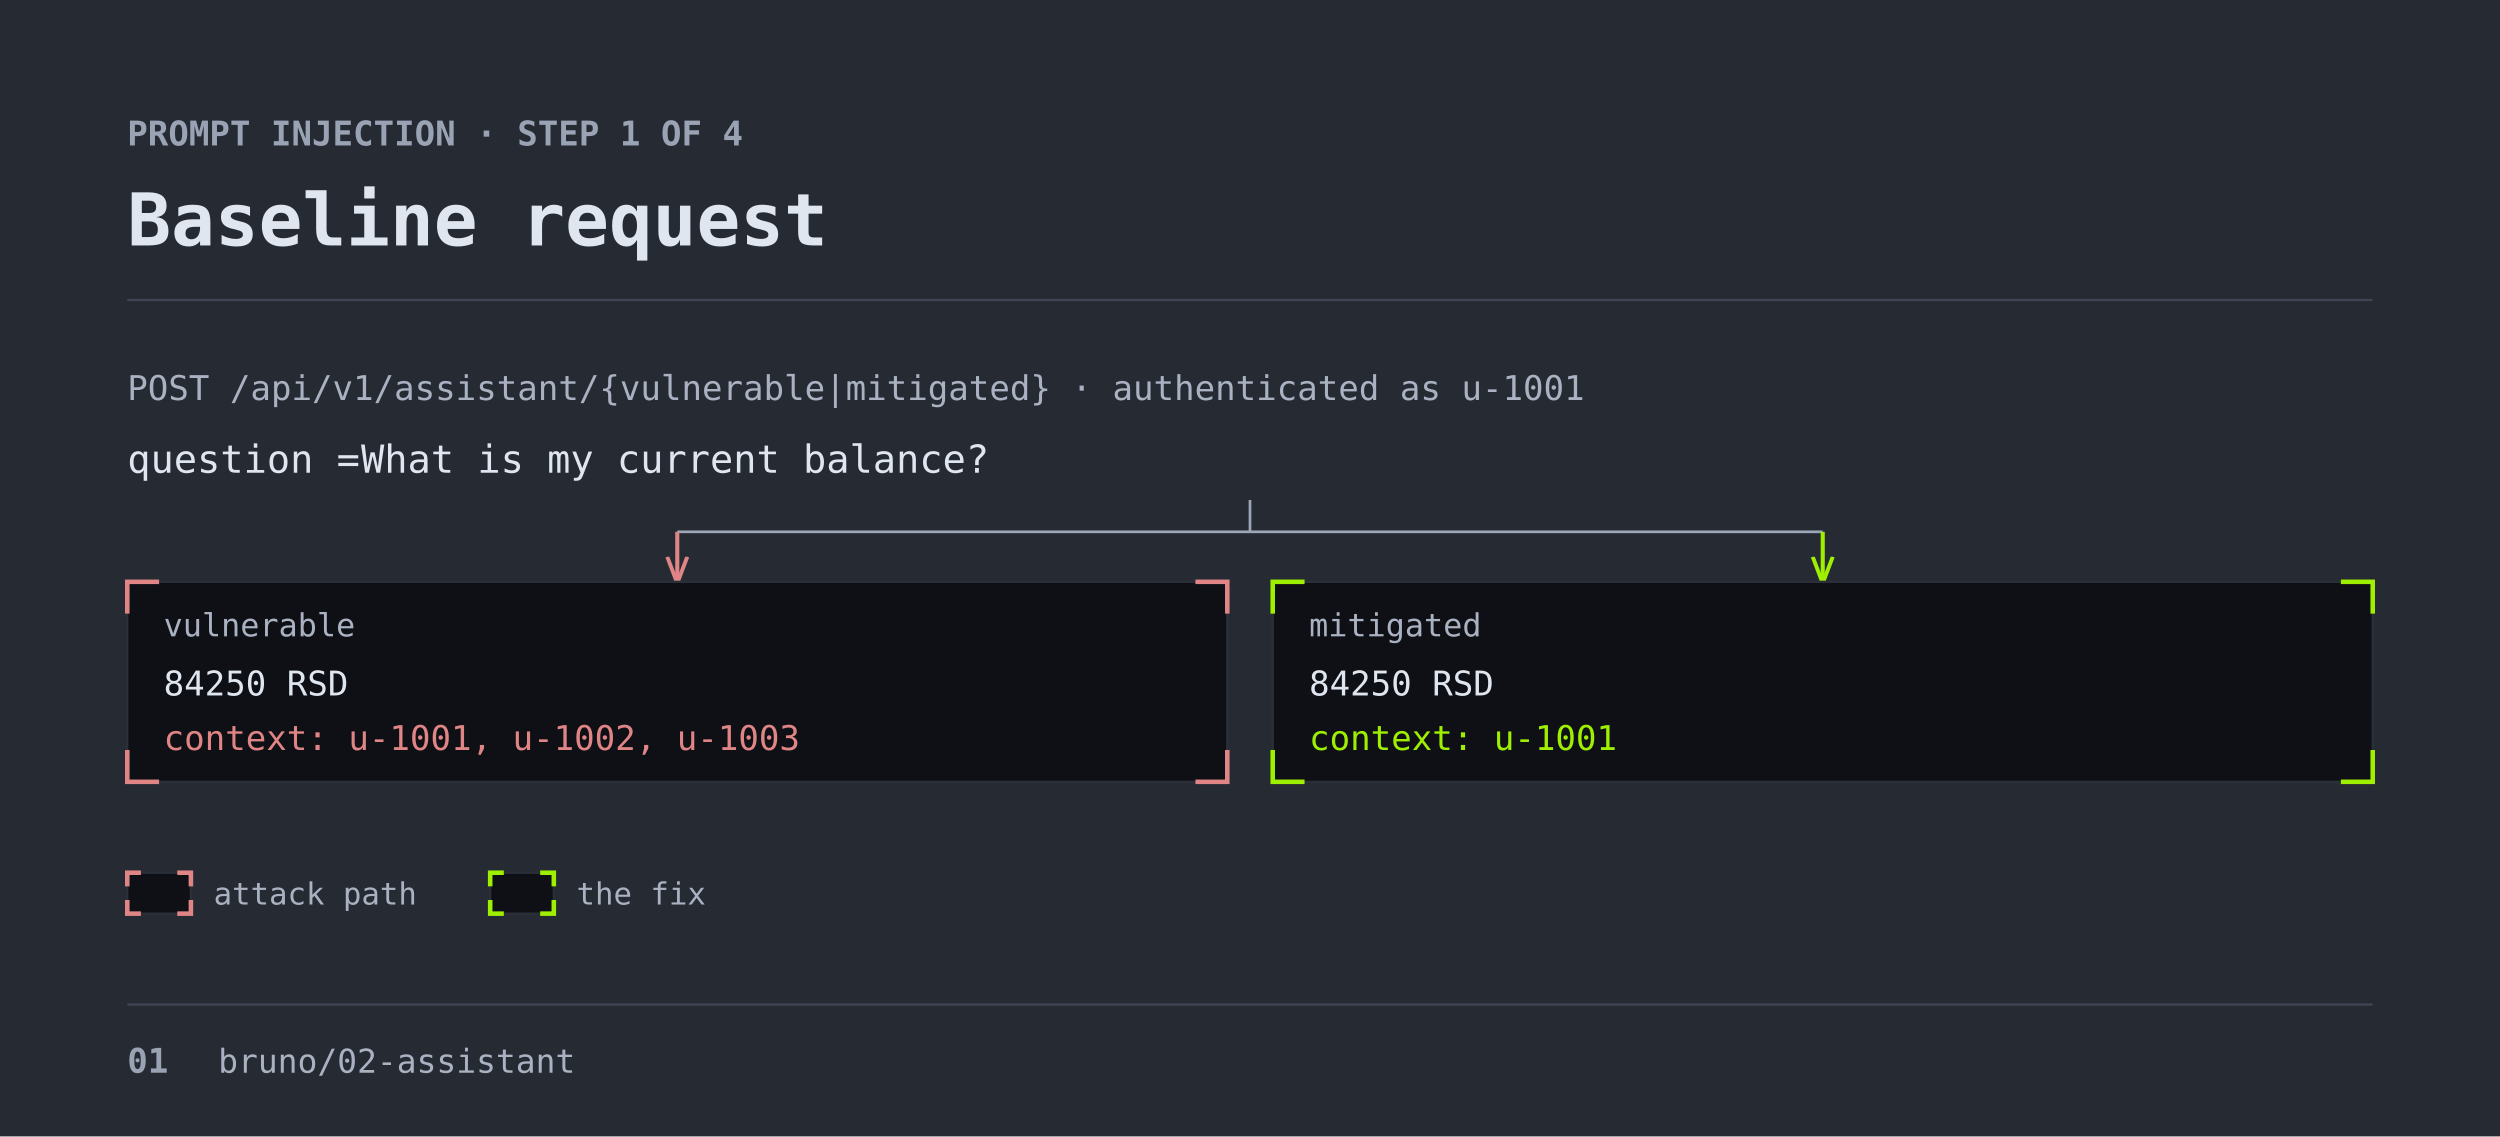
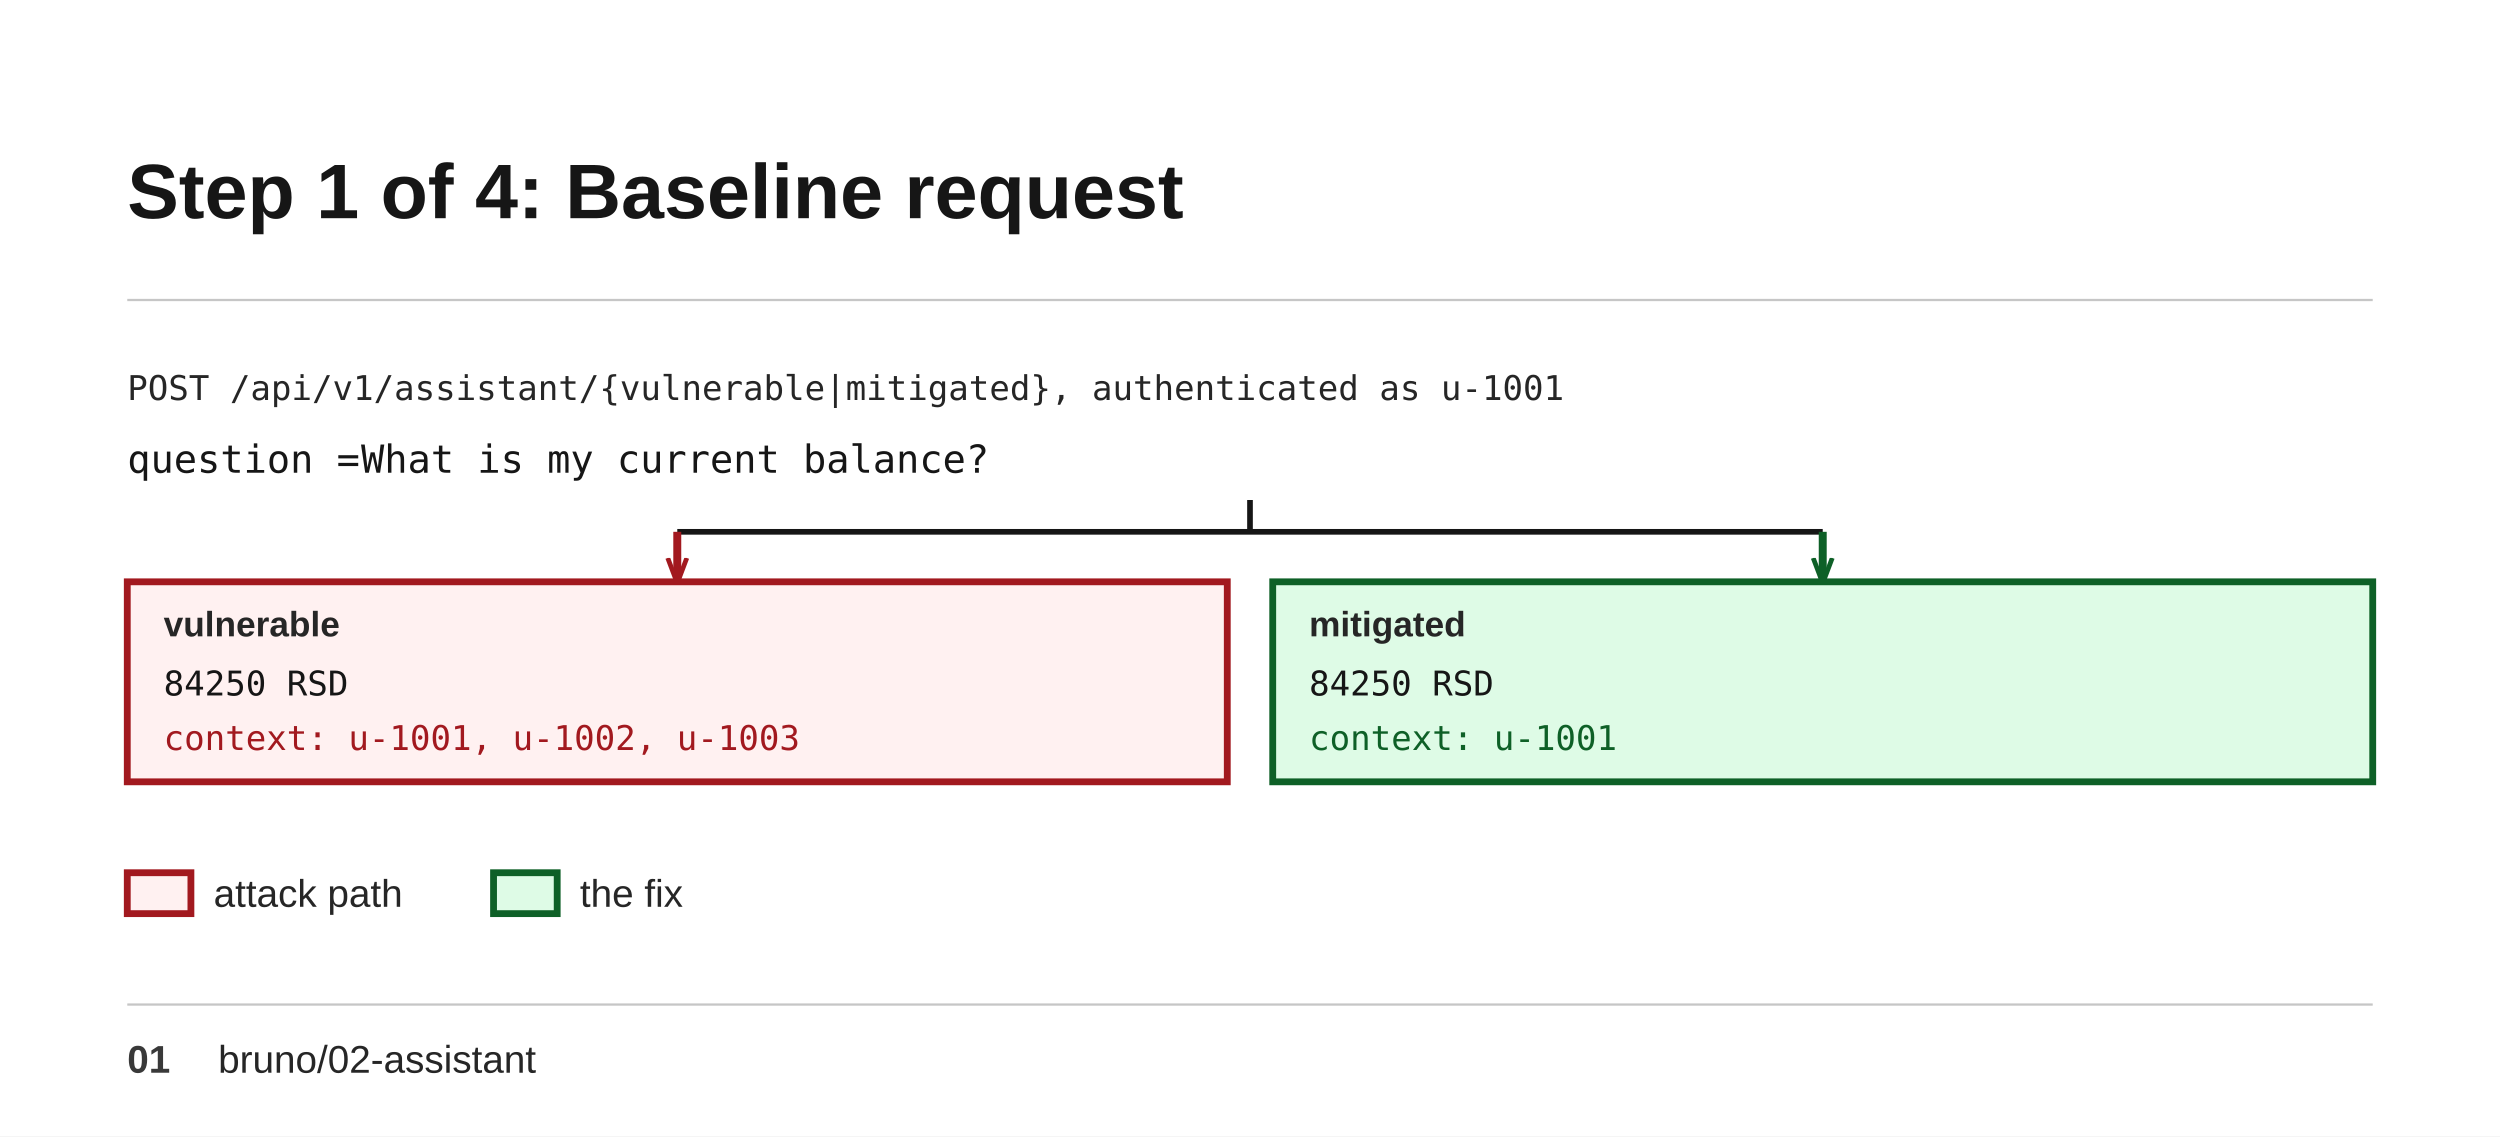
<svg xmlns="http://www.w3.org/2000/svg" viewBox="0 0 1100 500" width="1100" height="500" role="img" aria-labelledby="t d">
  <defs>
-     <marker id="to" viewBox="0 0 8 8" refX="7" refY="4" markerWidth="7" markerHeight="7" orient="auto-start-reverse">
-       <path d="M0,1.2 L7.4,4 L0,6.8" fill="none" stroke="#9DA6B7" stroke-width="1.1" />
+     <marker id="to" viewBox="0 0 8 8" refX="7" refY="4" markerWidth="12" markerHeight="12" markerUnits="userSpaceOnUse" orient="auto-start-reverse">
+       <path d="M0,1.2 L7.4,4 L0,6.8" fill="none" stroke="#161616" stroke-width="1.4" />
    </marker>
-     <marker id="to-ink" viewBox="0 0 8 8" refX="7" refY="4" markerWidth="7" markerHeight="7" orient="auto-start-reverse">
-       <path d="M0,1.2 L7.4,4 L0,6.8" fill="none" stroke="#E0E6F0" stroke-width="1.1" />
+     <marker id="to-ink" viewBox="0 0 8 8" refX="7" refY="4" markerWidth="12" markerHeight="12" markerUnits="userSpaceOnUse" orient="auto-start-reverse">
+       <path d="M0,1.2 L7.4,4 L0,6.8" fill="none" stroke="#161616" stroke-width="1.4" />
    </marker>
-     <marker id="to-accent" viewBox="0 0 8 8" refX="7" refY="4" markerWidth="7" markerHeight="7" orient="auto-start-reverse">
-       <path d="M0,1.2 L7.4,4 L0,6.8" fill="none" stroke="#E08585" stroke-width="1.1" />
+     <marker id="to-accent" viewBox="0 0 8 8" refX="7" refY="4" markerWidth="12" markerHeight="12" markerUnits="userSpaceOnUse" orient="auto-start-reverse">
+       <path d="M0,1.2 L7.4,4 L0,6.8" fill="none" stroke="#A2191F" stroke-width="1.4" />
    </marker>
-     <marker id="to-safe" viewBox="0 0 8 8" refX="7" refY="4" markerWidth="7" markerHeight="7" orient="auto-start-reverse">
-       <path d="M0,1.2 L7.4,4 L0,6.8" fill="none" stroke="#9FEF00" stroke-width="1.1" />
+     <marker id="to-safe" viewBox="0 0 8 8" refX="7" refY="4" markerWidth="12" markerHeight="12" markerUnits="userSpaceOnUse" orient="auto-start-reverse">
+       <path d="M0,1.2 L7.4,4 L0,6.8" fill="none" stroke="#0E6027" stroke-width="1.4" />
    </marker>
  </defs>
-   <rect width="1100" height="500" fill="#252A33" />
-   <text x="56" y="64" fill="#9AA3B4" font-family="Consolas, 'Cascadia Mono', 'SF Mono', Menlo, monospace" font-size="15" font-weight="700" xml:space="preserve" textLength="247.5" lengthAdjust="spacingAndGlyphs">PROMPT INJECTION · STEP 1 OF 4</text>
-   <text x="56" y="108" fill="#E0E6F0" font-family="Consolas, 'Cascadia Mono', 'SF Mono', Menlo, monospace" font-size="32" font-weight="700" xml:space="preserve" textLength="281.6" lengthAdjust="spacingAndGlyphs">Baseline request</text>
-   <polyline points="56,132 1044,132" fill="none" stroke="#3F4552" stroke-width="1" />
-   <text x="56" y="176" fill="#AAB2C2" font-family="Consolas, 'Cascadia Mono', 'SF Mono', Menlo, monospace" font-size="15" font-weight="400" xml:space="preserve" textLength="585.75" lengthAdjust="spacingAndGlyphs">POST /api/v1/assistant/{vulnerable|mitigated} · authenticated as u-1001</text>
-   <text x="56" y="208" fill="#E0E6F0" font-family="Consolas, 'Cascadia Mono', 'SF Mono', Menlo, monospace" font-size="17" font-weight="400" xml:space="preserve" textLength="102.85" lengthAdjust="spacingAndGlyphs">question = </text>
-   <text x="158.85" y="208" fill="#E0E6F0" font-family="Consolas, 'Cascadia Mono', 'SF Mono', Menlo, monospace" font-size="17" font-weight="400" xml:space="preserve" textLength="252.45" lengthAdjust="spacingAndGlyphs">What is my current balance?</text>
-   <polyline points="550.0,220 550.0,234" fill="none" stroke="#9DA6B7" stroke-width="1.2" />
-   <polyline points="298.0,234 802.0,234" fill="none" stroke="#9DA6B7" stroke-width="1.2" />
-   <polyline points="298.0,234 298.0,256" fill="none" stroke="#E08585" stroke-width="1.8" marker-end="url(#to-accent)" />
-   <polyline points="802.0,234 802.0,256" fill="none" stroke="#9FEF00" stroke-width="1.8" marker-end="url(#to-safe)" />
-   <rect x="56" y="256" width="484" height="88" rx="0" fill="#0E1015" stroke="#2A2F38" stroke-width="1" stroke-opacity="1" />
-   <path class="corners corners-attack" d="M56,270 V256 H70 M540,270 V256 H526 M56,330 V344 H70 M540,330 V344 H526" fill="none" stroke="#E08585" stroke-width="2" />
-   <text x="72" y="280" fill="#AAB2C2" font-family="Consolas, 'Cascadia Mono', 'SF Mono', Menlo, monospace" font-size="14" font-weight="400" xml:space="preserve" textLength="77.0" lengthAdjust="spacingAndGlyphs">vulnerable</text>
-   <text x="72" y="306" fill="#E0E6F0" font-family="Consolas, 'Cascadia Mono', 'SF Mono', Menlo, monospace" font-size="15" font-weight="400" xml:space="preserve" textLength="74.25" lengthAdjust="spacingAndGlyphs">84250 RSD</text>
-   <text x="72" y="330" fill="#E08585" font-family="Consolas, 'Cascadia Mono', 'SF Mono', Menlo, monospace" font-size="15" font-weight="400" xml:space="preserve" textLength="255.75" lengthAdjust="spacingAndGlyphs">context: u-1001, u-1002, u-1003</text>
-   <rect x="560" y="256" width="484" height="88" rx="0" fill="#0E1015" stroke="#2A2F38" stroke-width="1" stroke-opacity="1" />
-   <path class="corners corners-fix" d="M560,270 V256 H574 M1044,270 V256 H1030 M560,330 V344 H574 M1044,330 V344 H1030" fill="none" stroke="#9FEF00" stroke-width="2" />
-   <text x="576" y="280" fill="#AAB2C2" font-family="Consolas, 'Cascadia Mono', 'SF Mono', Menlo, monospace" font-size="14" font-weight="400" xml:space="preserve" textLength="69.3" lengthAdjust="spacingAndGlyphs">mitigated</text>
-   <text x="576" y="306" fill="#E0E6F0" font-family="Consolas, 'Cascadia Mono', 'SF Mono', Menlo, monospace" font-size="15" font-weight="400" xml:space="preserve" textLength="74.25" lengthAdjust="spacingAndGlyphs">84250 RSD</text>
-   <text x="576" y="330" fill="#9FEF00" font-family="Consolas, 'Cascadia Mono', 'SF Mono', Menlo, monospace" font-size="15" font-weight="400" xml:space="preserve" textLength="123.75" lengthAdjust="spacingAndGlyphs">context: u-1001</text>
+   <rect width="1100" height="500" fill="#FFFFFF" />
+   <text x="56" y="96" fill="#161616" font-family="Arial, 'Liberation Sans', Helvetica, sans-serif" font-size="34" font-weight="700" xml:space="preserve" textLength="464.81" lengthAdjust="spacingAndGlyphs">Step 1 of 4: Baseline request</text>
+   <polyline points="56,132 1044,132" fill="none" stroke="#C6C6C6" stroke-width="1" />
+   <text x="56" y="176" fill="#262626" font-family="Consolas, 'Cascadia Mono', 'SF Mono', Menlo, monospace" font-size="15" font-weight="400" xml:space="preserve" textLength="577.5" lengthAdjust="spacingAndGlyphs">POST /api/v1/assistant/{vulnerable|mitigated}, authenticated as u-1001</text>
+   <text x="56" y="208" fill="#161616" font-family="Consolas, 'Cascadia Mono', 'SF Mono', Menlo, monospace" font-size="17" font-weight="400" xml:space="preserve" textLength="102.85" lengthAdjust="spacingAndGlyphs">question = </text>
+   <text x="158.85" y="208" fill="#161616" font-family="Consolas, 'Cascadia Mono', 'SF Mono', Menlo, monospace" font-size="17" font-weight="400" xml:space="preserve" textLength="252.45" lengthAdjust="spacingAndGlyphs">What is my current balance?</text>
+   <polyline points="550.0,220 550.0,234" fill="none" stroke="#161616" stroke-width="2.5" />
+   <polyline points="298.0,234 802.0,234" fill="none" stroke="#161616" stroke-width="2.5" />
+   <polyline points="298.0,234 298.0,256" fill="none" stroke="#A2191F" stroke-width="3.5" marker-end="url(#to-accent)" />
+   <polyline points="802.0,234 802.0,256" fill="none" stroke="#0E6027" stroke-width="3.5" marker-end="url(#to-safe)" />
+   <rect x="56" y="256" width="484" height="88" fill="#FFF1F1" stroke="#A2191F" stroke-width="3" class="frame frame-attack" />
+   <text x="72" y="280" fill="#262626" font-family="Arial, 'Liberation Sans', Helvetica, sans-serif" font-size="15.5" font-weight="700" xml:space="preserve" textLength="77.53" lengthAdjust="spacingAndGlyphs">vulnerable</text>
+   <text x="72" y="306" fill="#161616" font-family="Consolas, 'Cascadia Mono', 'SF Mono', Menlo, monospace" font-size="15" font-weight="400" xml:space="preserve" textLength="74.25" lengthAdjust="spacingAndGlyphs">84250 RSD</text>
+   <text x="72" y="330" fill="#A2191F" font-family="Consolas, 'Cascadia Mono', 'SF Mono', Menlo, monospace" font-size="15" font-weight="400" xml:space="preserve" textLength="255.75" lengthAdjust="spacingAndGlyphs">context: u-1001, u-1002, u-1003</text>
+   <rect x="560" y="256" width="484" height="88" fill="#DEFBE6" stroke="#0E6027" stroke-width="3" class="frame frame-fix" />
+   <text x="576" y="280" fill="#262626" font-family="Arial, 'Liberation Sans', Helvetica, sans-serif" font-size="15.5" font-weight="700" xml:space="preserve" textLength="68.9" lengthAdjust="spacingAndGlyphs">mitigated</text>
+   <text x="576" y="306" fill="#161616" font-family="Consolas, 'Cascadia Mono', 'SF Mono', Menlo, monospace" font-size="15" font-weight="400" xml:space="preserve" textLength="74.25" lengthAdjust="spacingAndGlyphs">84250 RSD</text>
+   <text x="576" y="330" fill="#0E6027" font-family="Consolas, 'Cascadia Mono', 'SF Mono', Menlo, monospace" font-size="15" font-weight="400" xml:space="preserve" textLength="123.75" lengthAdjust="spacingAndGlyphs">context: u-1001</text>
  <g class="key">
-     <rect x="56" y="384" width="28" height="18" rx="0" fill="#0E1015" stroke="#2A2F38" stroke-width="1" stroke-opacity="1" />
-     <path class="corners" d="M56,390 V384 H62 M84,390 V384 H78 M56,396 V402 H62 M84,396 V402 H78" fill="none" stroke="#E08585" stroke-width="2" />
-     <text x="94" y="398" fill="#AAB2C2" font-family="Consolas, 'Cascadia Mono', 'SF Mono', Menlo, monospace" font-size="13.5" font-weight="400" xml:space="preserve" textLength="81.68" lengthAdjust="spacingAndGlyphs">attack path</text>
-     <rect x="215.68" y="384" width="28" height="18" rx="0" fill="#0E1015" stroke="#2A2F38" stroke-width="1" stroke-opacity="1" />
-     <path class="corners" d="M215.68,390 V384 H221.68 M243.68,390 V384 H237.68 M215.68,396 V402 H221.68 M243.68,396 V402 H237.68" fill="none" stroke="#9FEF00" stroke-width="2" />
-     <text x="253.68" y="398" fill="#AAB2C2" font-family="Consolas, 'Cascadia Mono', 'SF Mono', Menlo, monospace" font-size="13.5" font-weight="400" xml:space="preserve" textLength="51.98" lengthAdjust="spacingAndGlyphs">the fix</text>
+     <rect x="56" y="384" width="28" height="18" fill="#FFF1F1" stroke="#A2191F" stroke-width="3" class="frame" />
+     <text x="94" y="399" fill="#262626" font-family="Arial, 'Liberation Sans', Helvetica, sans-serif" font-size="17" font-weight="400" xml:space="preserve" textLength="83.16" lengthAdjust="spacingAndGlyphs">attack path</text>
+     <rect x="217.16" y="384" width="28" height="18" fill="#DEFBE6" stroke="#0E6027" stroke-width="3" class="frame" />
+     <text x="255.16" y="399" fill="#262626" font-family="Arial, 'Liberation Sans', Helvetica, sans-serif" font-size="17" font-weight="400" xml:space="preserve" textLength="45.36" lengthAdjust="spacingAndGlyphs">the fix</text>
  </g>
-   <polyline points="56,442 1044,442" fill="none" stroke="#3F4552" stroke-width="1" />
-   <text x="56" y="472" fill="#9AA3B4" font-family="Consolas, 'Cascadia Mono', 'SF Mono', Menlo, monospace" font-size="15" font-weight="700" xml:space="preserve" textLength="16.5" lengthAdjust="spacingAndGlyphs">01</text>
-   <text x="96" y="472" fill="#AAB2C2" font-family="Consolas, 'Cascadia Mono', 'SF Mono', Menlo, monospace" font-size="14.5" font-weight="400" xml:space="preserve" textLength="143.55" lengthAdjust="spacingAndGlyphs">bruno/02-assistant</text>
+   <polyline points="56,442 1044,442" fill="none" stroke="#C6C6C6" stroke-width="1" />
+   <text x="56" y="472" fill="#393939" font-family="Arial, 'Liberation Sans', Helvetica, sans-serif" font-size="17" font-weight="700" xml:space="preserve" textLength="18.9" lengthAdjust="spacingAndGlyphs">01</text>
+   <text x="96" y="472" fill="#262626" font-family="Arial, 'Liberation Sans', Helvetica, sans-serif" font-size="17" font-weight="400" xml:space="preserve" textLength="139.84" lengthAdjust="spacingAndGlyphs">bruno/02-assistant</text>
</svg>
